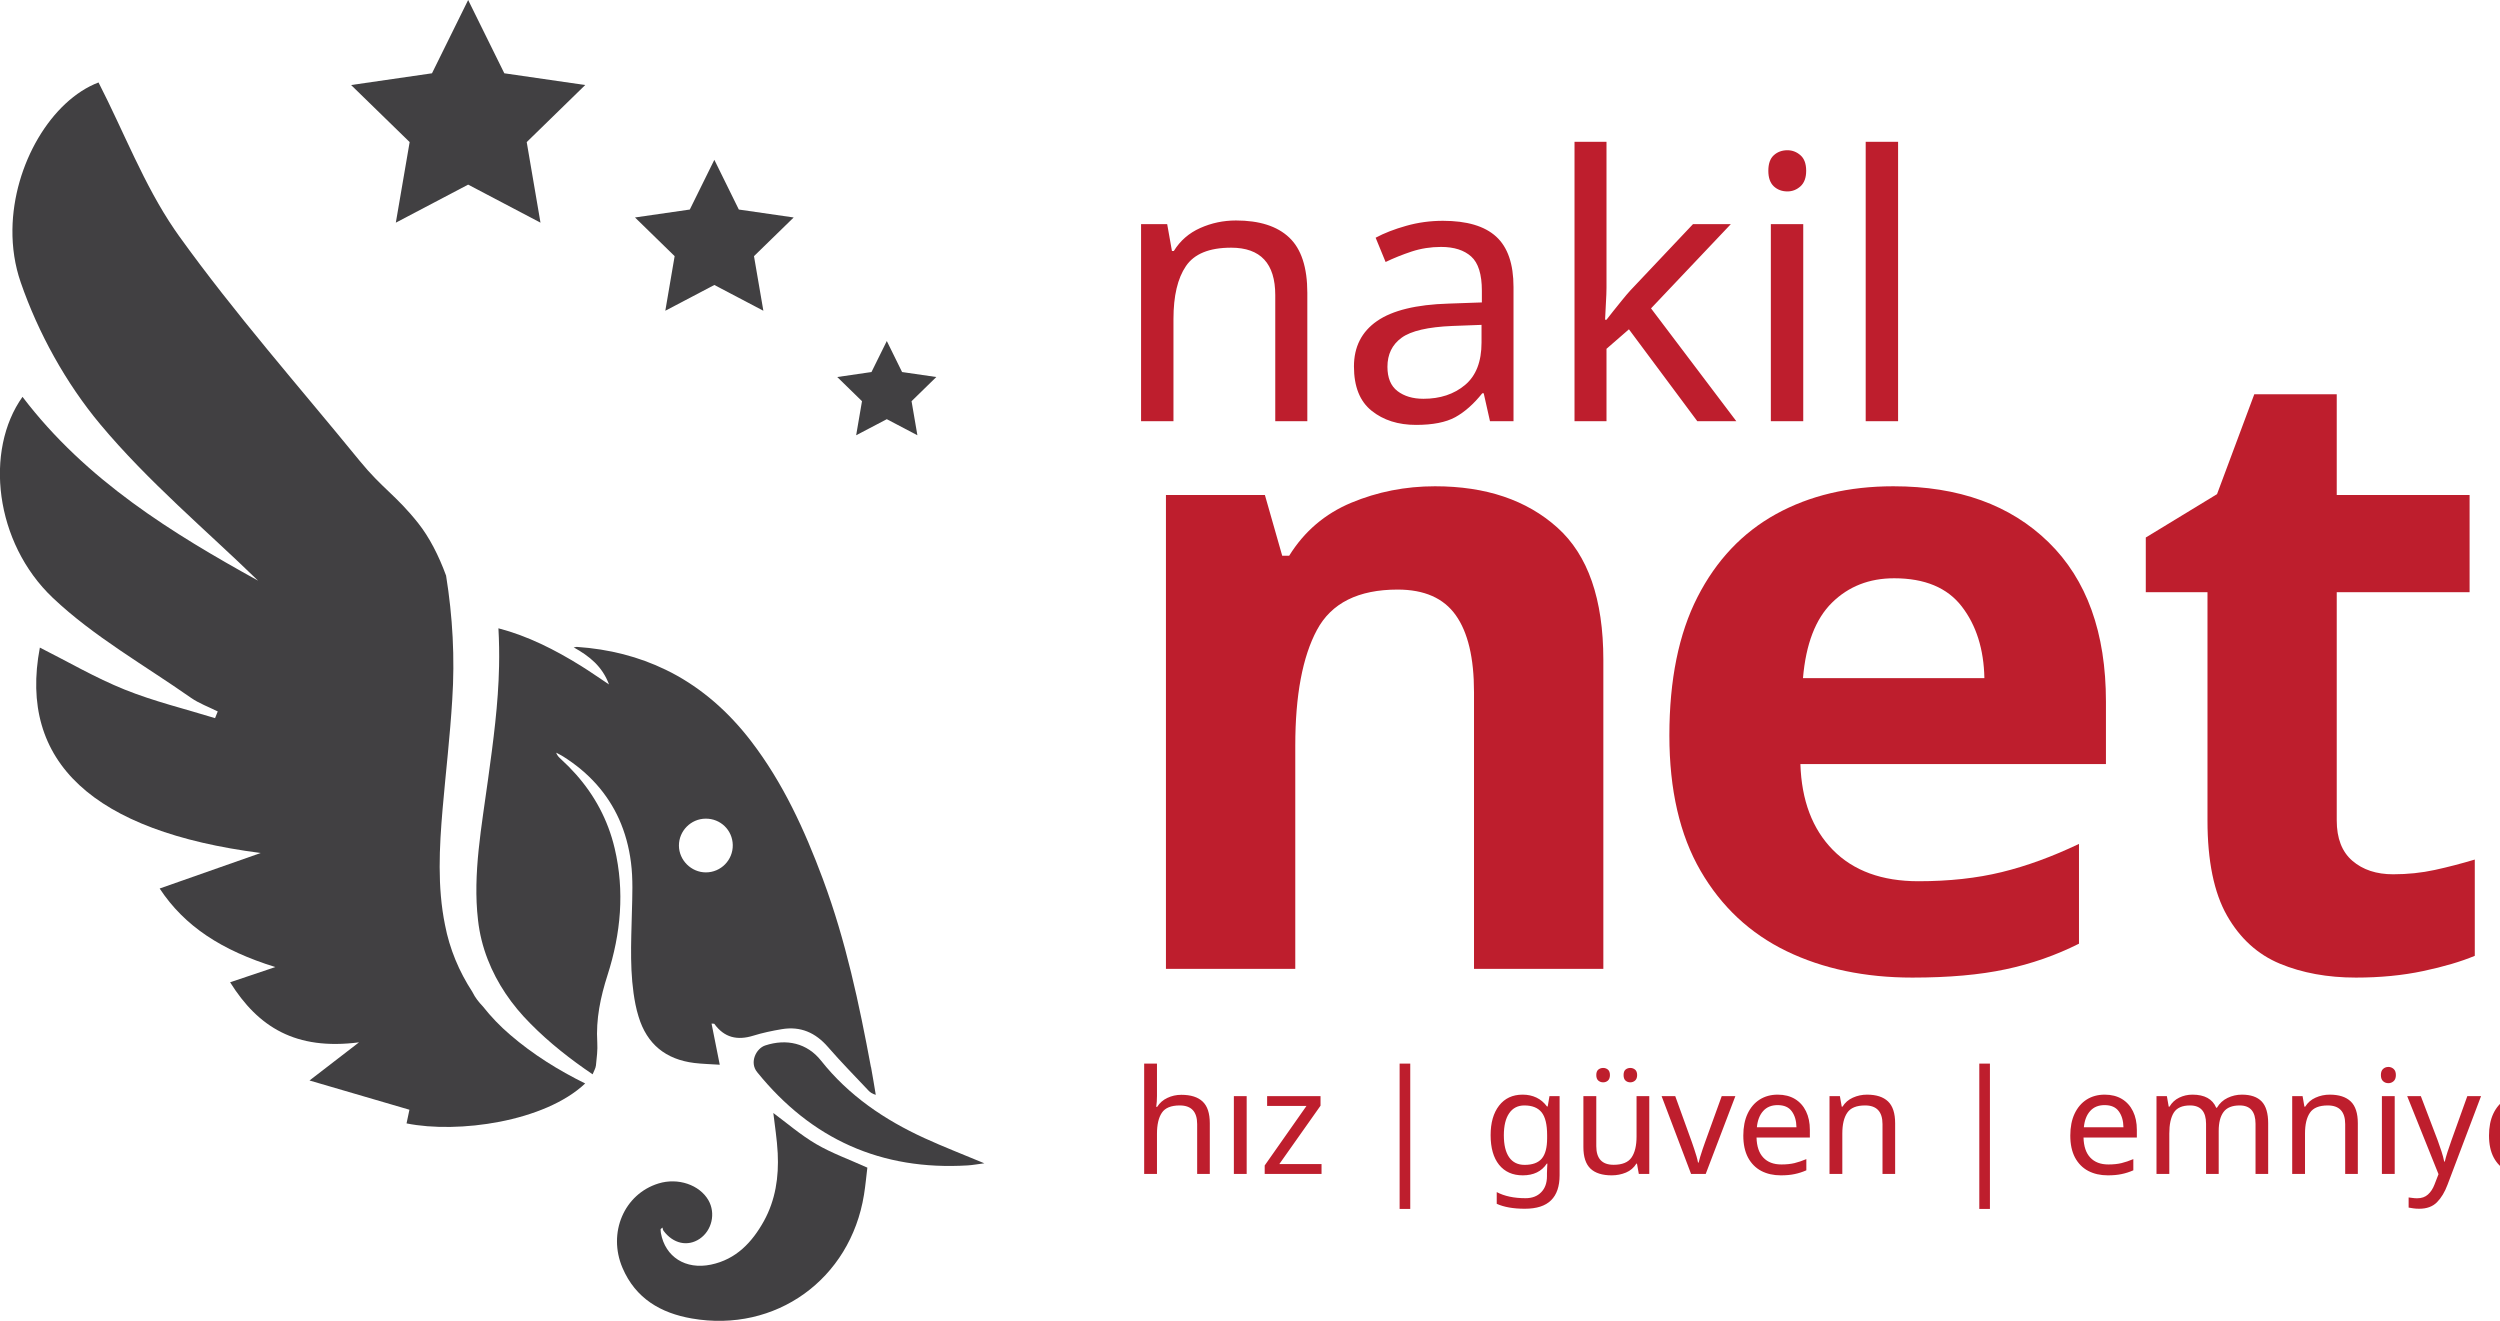
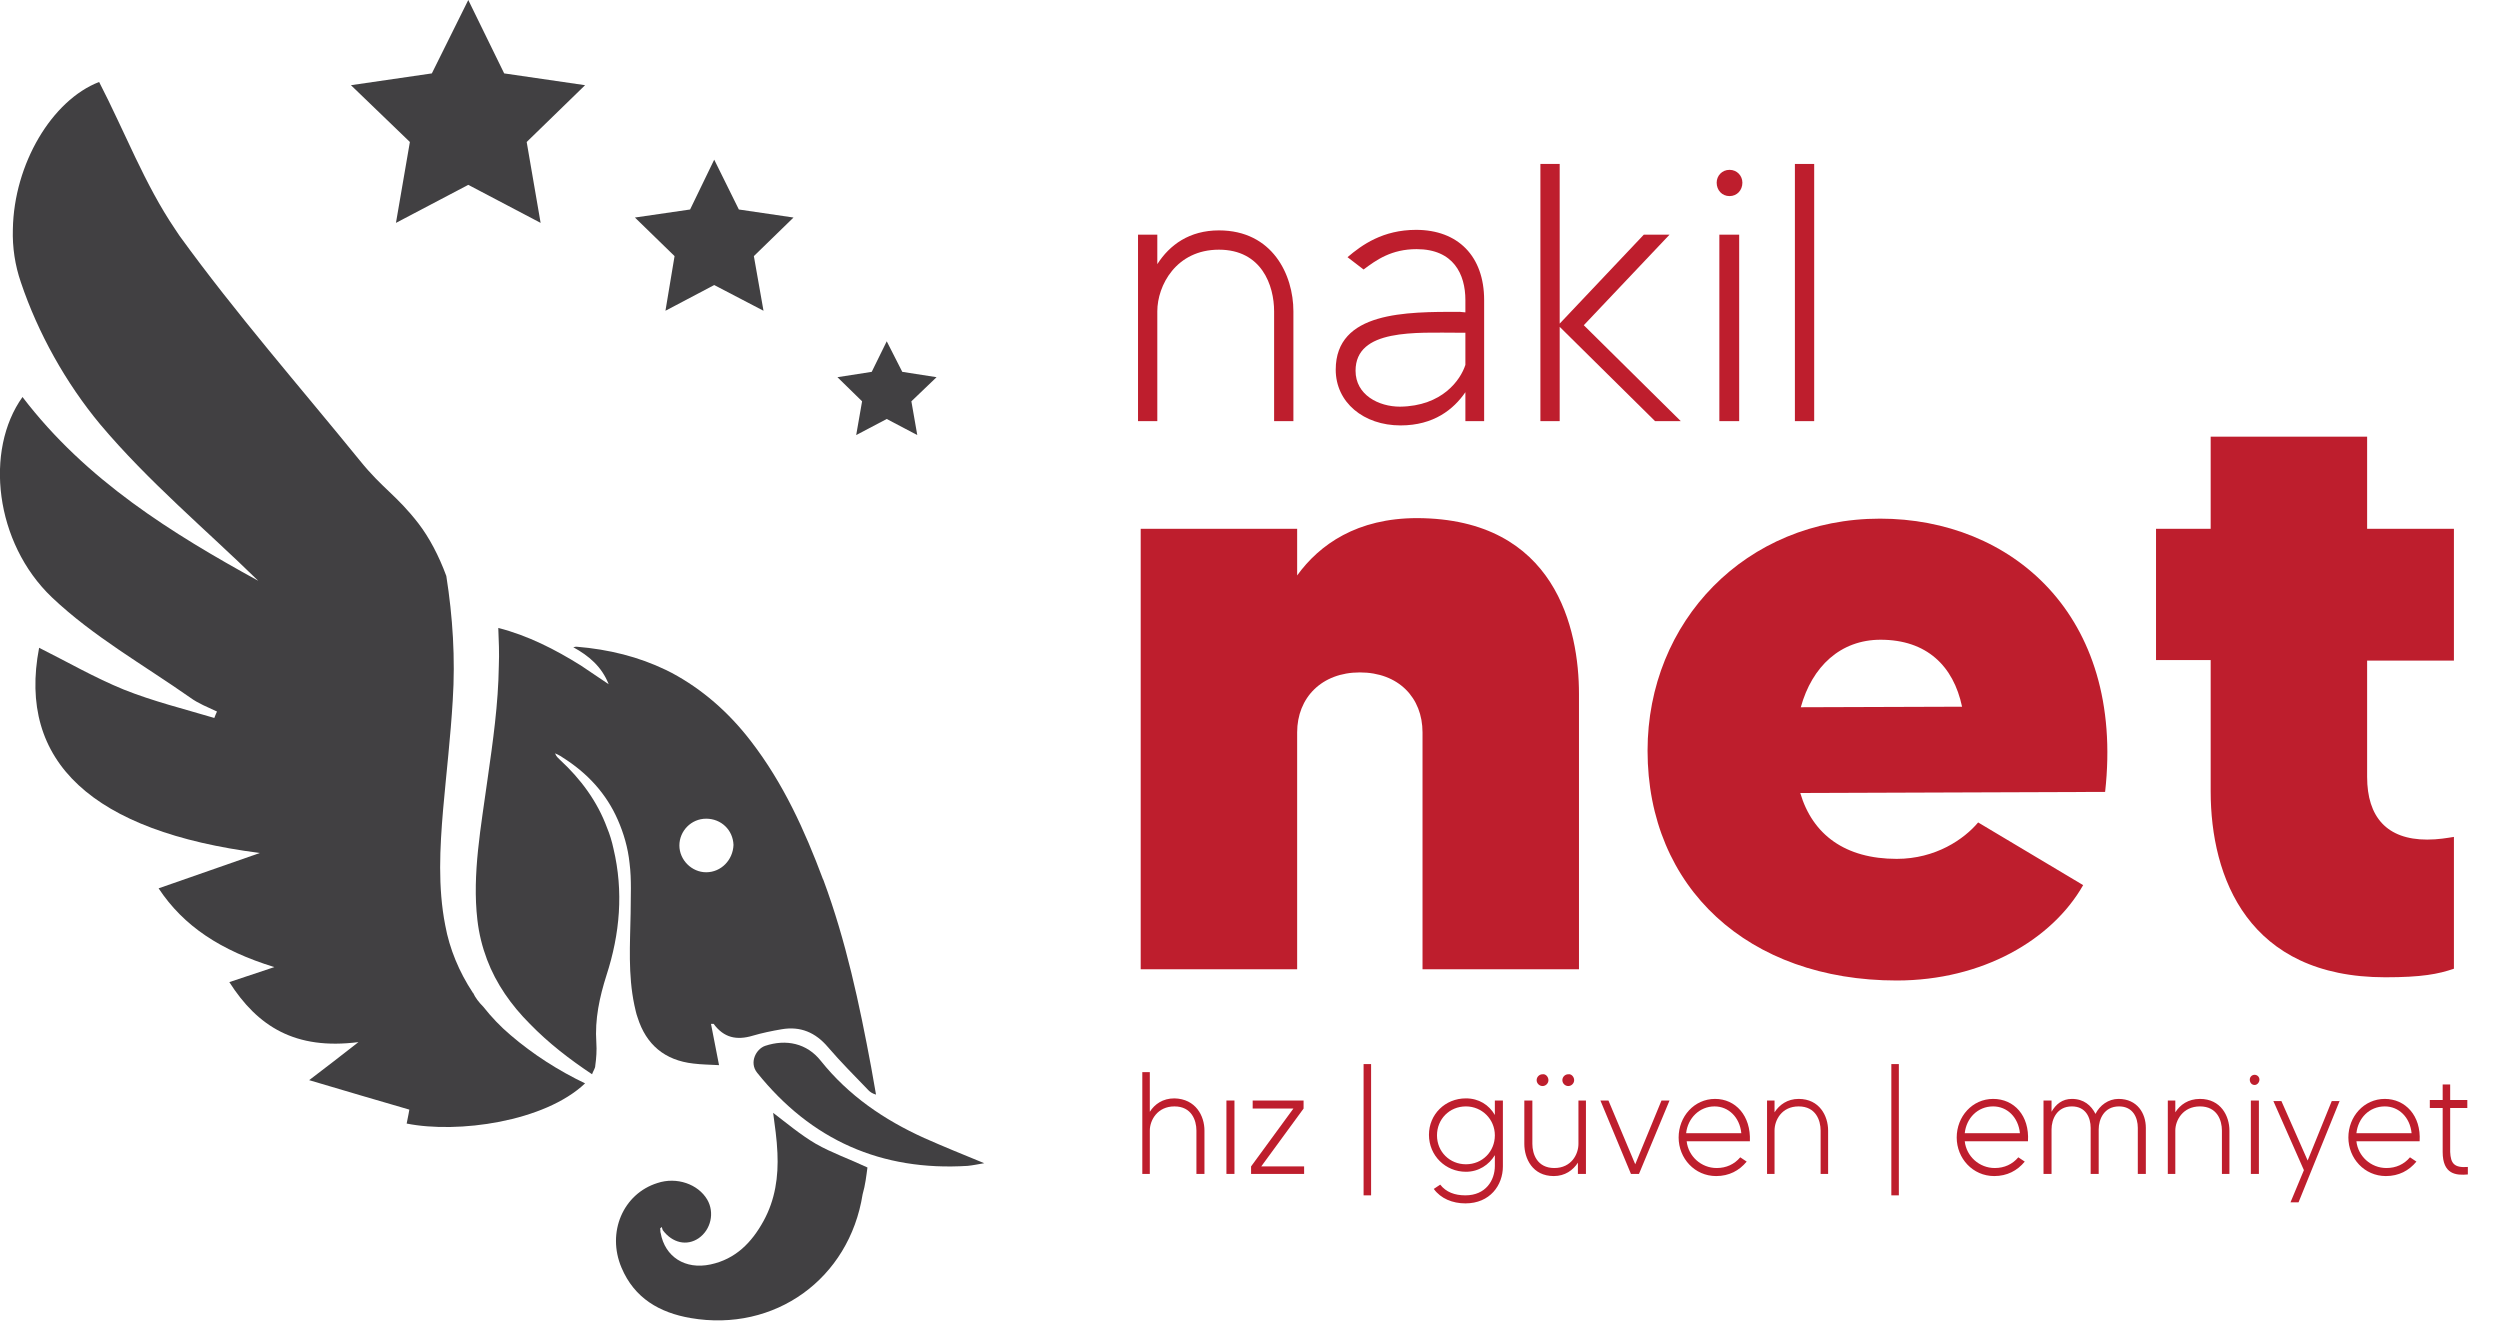
- <svg xmlns="http://www.w3.org/2000/svg" id="Layer_1" data-name="Layer 1" viewBox="0 0 466.62 246.53">
-   <defs>
-     <style>
-       .cls-1 {
-         font-size: 27.09px;
-       }
- 
-       .cls-1, .cls-2 {
-         font-family: MADETOMMY-Light, 'MADE TOMMY';
-         font-weight: 300;
-       }
- 
-       .cls-1, .cls-2, .cls-3 {
-         fill: #be1e2d;
-       }
- 
-       .cls-2 {
-         font-size: 68.62px;
-       }
- 
-       .cls-3 {
-         font-family: MADETOMMY-Black, 'MADE TOMMY';
-         font-size: 162px;
-         font-weight: 800;
-       }
- 
-       .cls-4 {
-         letter-spacing: 0em;
-       }
- 
-       .cls-5 {
-         fill: #414042;
-       }
-     </style>
-   </defs>
-   <text class="cls-2" transform="translate(207.15 78.62)">
-     <tspan x="0" y="0">nakil</tspan>
-   </text>
-   <text class="cls-3" transform="translate(204.98 180.84)">
-     <tspan x="0" y="0">n</tspan>
-     <tspan class="cls-4" x="99.31" y="0">e</tspan>
-     <tspan x="191.81" y="0">t</tspan>
-   </text>
-   <text class="cls-1" transform="translate(211.26 219.11)">
-     <tspan x="0" y="0">hız | güven | emniyet</tspan>
-   </text>
+ <svg xmlns="http://www.w3.org/2000/svg" version="1.1" id="Layer_1" x="0px" y="0px" viewBox="0 0 466.6 246.5" style="enable-background:new 0 0 466.6 246.5;" xml:space="preserve">
+   <style type="text/css">
+ 	.st0{enable-background:new    ;}
+ 	.st1{fill:#BE1E2D;}
+ 	.st2{fill:#414042;}
+ </style>
+   <g class="st0">
+     <path class="st1" d="M241.4,58.1v20.5h-3.6V58.1c0-4.8-2.3-11.5-10.3-11.5s-11.5,6.7-11.5,11.5v20.5h-3.6V43.8h3.6v5.5   c2.3-3.6,6-6.3,11.5-6.3C237.5,43,241.4,51.3,241.4,58.1z" />
+     <path class="st1" d="M277.1,78.6h-3.6v-5.4c-2.2,3.2-5.9,6.2-12.1,6.2c-6.9,0-12.1-4.3-12.1-10.4c0-10.9,13.2-10.8,23.1-10.8   c0.3,0,0.8,0.1,1.1,0.1v-2.3c0-4.8-2.2-9.5-9.1-9.5c-4.7,0-7.5,2-9.9,3.8l-3-2.3c2.7-2.3,6.6-5.1,12.8-5.1   c7.8,0,12.7,4.9,12.7,13.1V78.6z M273.5,68.1v-6c-0.4,0-0.8,0-1.2,0c-8,0-19.3-0.8-19.3,7.1c0,4.5,4.3,6.7,8.3,6.7   C269.2,75.8,272.6,70.9,273.5,68.1z" />
+     <path class="st1" d="M308.9,78.6L291.1,61v17.6h-3.6v-48h3.6v29.8l15.7-16.6h4.8l-16,16.9l18.1,17.9H308.9z" />
+     <path class="st1" d="M320.4,34.1c0-1.3,1-2.4,2.4-2.4s2.4,1.1,2.4,2.4c0,1.4-1,2.5-2.4,2.5S320.4,35.5,320.4,34.1z M320.9,43.8h3.7   v34.8h-3.7V43.8z" />
+     <path class="st1" d="M338.6,30.6v48h-3.6v-48H338.6z" />
+   </g>
+   <g class="st0">
+     <path class="st1" d="M294.7,129.5v51.4h-29.2v-44.2c0-6.5-4.5-11.2-11.7-11.2c-7.1,0-11.7,4.7-11.7,11.2v44.2h-29.2V98.7h29.2v8.7   c4.2-5.8,11.2-10.7,22.4-10.7C290.4,96.8,294.7,117.5,294.7,129.5z" />
+   </g>
+   <g class="st0">
+     <path class="st1" d="M392.9,147.8L336,148c2.3,7.8,8.4,12.3,18,12.3c7.3,0,12.6-3.7,15.2-6.8l19.6,11.7   c-5.8,10.2-18.8,17.8-34.8,17.8c-27.7,0-46.5-17.3-46.5-42.9c0-24.1,18.3-43.3,43.4-43.3C375.2,96.8,396.6,114.6,392.9,147.8z    M366.2,131.9c-1.6-7.6-6.6-12.5-15.2-12.5c-7.5,0-12.8,5-14.9,12.6L366.2,131.9z" />
+   </g>
+   <g class="st0">
+     <path class="st1" d="M441.8,123.3V145c0,7.5,3.7,11.7,11.2,11.7c2.1,0,3.7-0.3,5-0.5v24.6c-2.9,1-6,1.6-12.8,1.6   c-25.6,0-32.6-18.6-32.6-34.7v-24.5h-10.2V98.7h10.2V81.5h29.2v17.2H458v24.6H441.8z" />
+   </g>
+   <g class="st0">
+     <path class="st1" d="M224.8,211v8.1h-1.5V211c0-1.9-0.9-4.5-4.1-4.5s-4.6,2.6-4.6,4.5v8.1h-1.4v-19h1.4v7.4   c0.9-1.4,2.4-2.5,4.6-2.5C223.2,205.1,224.8,208.3,224.8,211z" />
+     <path class="st1" d="M228.9,205.4h1.5v13.7h-1.5V205.4z" />
+     <path class="st1" d="M243.4,217.7v1.4h-9.9v-1.4l7.9-10.8h-7.6v-1.5h9.5v1.5l-7.9,10.8H243.4z" />
+     <path class="st1" d="M255.9,198.6v24.5h-1.4v-24.5H255.9z" />
+     <path class="st1" d="M280.5,205.4v12.3c0,3.5-2.4,6.9-7,6.9c-2.4,0-4.6-0.9-5.9-2.7l1.2-0.8c1.1,1.4,2.7,2,4.7,2   c3.8,0,5.5-2.8,5.5-5.5v-2c-1.1,1.8-3,3.1-5.4,3.1c-3.8,0-6.9-3-6.9-6.9c0-3.8,3-6.8,6.9-6.8c2.4,0,4.3,1.2,5.4,3.1v-2.7H280.5z    M279,211.9c0-3-2.4-5.4-5.4-5.4c-3.1,0-5.4,2.4-5.4,5.4c0,3.1,2.4,5.4,5.4,5.4C276.7,217.3,279,214.9,279,211.9z" />
+     <path class="st1" d="M296,205.4v13.7h-1.5V217c-0.9,1.4-2.4,2.5-4.5,2.5c-4,0-5.5-3.3-5.5-6v-8.1h1.5v8.1c0,1.9,0.9,4.5,4.1,4.5   s4.5-2.6,4.5-4.5v-8.1H296z M289,201.6c0,0.6-0.5,1.1-1.1,1.1c-0.6,0-1.1-0.5-1.1-1.1c0-0.6,0.5-1.1,1.1-1.1   C288.5,200.4,289,201,289,201.6z M293.8,201.6c0,0.6-0.5,1.1-1.1,1.1c-0.6,0-1.1-0.5-1.1-1.1c0-0.6,0.5-1.1,1.1-1.1   C293.3,200.4,293.8,201,293.8,201.6z" />
+     <path class="st1" d="M311.6,205.4l-5.7,13.7h-1.5l-5.7-13.7h1.5l5,11.9l4.9-11.9H311.6z" />
+     <path class="st1" d="M326.6,213h-11.8c0.3,2.8,2.7,5,5.6,5c1.8,0,3.3-0.7,4.4-2l1.2,0.8c-1.4,1.7-3.3,2.7-5.7,2.7c-4,0-7-3.3-7-7.2   c0-3.9,2.9-7.2,6.8-7.2C323.9,205.1,326.8,208.2,326.6,213z M314.7,211.5h10.3c-0.3-3-2.4-5-5-5C317.2,206.5,315,208.7,314.7,211.5   z" />
+     <path class="st1" d="M341.2,211v8.1h-1.4V211c0-1.9-0.9-4.5-4.1-4.5s-4.5,2.6-4.5,4.5v8.1h-1.4v-13.7h1.4v2.2   c0.9-1.4,2.4-2.5,4.5-2.5C339.6,205.1,341.2,208.3,341.2,211z" />
+     <path class="st1" d="M354.4,198.6v24.5H353v-24.5H354.4z" />
+     <path class="st1" d="M378.5,213h-11.8c0.3,2.8,2.7,5,5.6,5c1.8,0,3.3-0.7,4.4-2l1.2,0.8c-1.4,1.7-3.3,2.7-5.7,2.7c-4,0-7-3.3-7-7.2   c0-3.9,2.9-7.2,6.8-7.2C375.9,205.1,378.8,208.2,378.5,213z M366.7,211.5H377c-0.3-3-2.4-5-5-5C369.1,206.5,367,208.7,366.7,211.5z   " />
+     <path class="st1" d="M400.5,210.5v8.6h-1.5v-8.6c0-1.9-0.9-4-3.5-4c-2.8,0-3.8,2.4-3.8,4.3v8.3h-1.5v-8.6c0-1.9-0.9-4-3.5-4   c-2.8,0-3.8,2.4-3.8,4.3v8.3h-1.5v-13.7h1.5v2.1c0.8-1.4,2-2.4,3.8-2.4c2.2,0,3.6,1.2,4.4,2.8c0.8-1.6,2.4-2.8,4.3-2.8   C398.9,205.1,400.5,207.8,400.5,210.5z" />
+     <path class="st1" d="M416.1,211v8.1h-1.4V211c0-1.9-0.9-4.5-4.1-4.5s-4.6,2.6-4.6,4.5v8.1h-1.4v-13.7h1.4v2.2   c0.9-1.4,2.4-2.5,4.6-2.5C414.5,205.1,416.1,208.3,416.1,211z" />
+     <path class="st1" d="M419.9,201.5c0-0.5,0.4-0.9,0.9-0.9s0.9,0.4,0.9,0.9c0,0.5-0.4,1-0.9,1S419.9,202.1,419.9,201.5z M420.1,205.4   h1.5v13.7h-1.5V205.4z" />
+     <path class="st1" d="M436.7,205.4l-7.7,19h-1.5l2.5-6l-5.7-12.9h1.5l4.9,11.1l4.5-11.1H436.7z" />
+     <path class="st1" d="M451.6,213h-11.8c0.3,2.8,2.7,5,5.6,5c1.8,0,3.3-0.7,4.4-2l1.2,0.8c-1.4,1.7-3.3,2.7-5.7,2.7c-4,0-7-3.3-7-7.2   c0-3.9,2.9-7.2,6.8-7.2C448.9,205.1,451.9,208.2,451.6,213z M439.8,211.5h10.3c-0.3-3-2.4-5-5-5   C442.2,206.5,440.1,208.7,439.8,211.5z" />
+     <path class="st1" d="M460.6,217.8v1.4c-2.2,0.2-4.7,0-4.7-4.2v-8.2h-2.4v-1.5h2.4v-2.9h1.4v2.9h3.2v1.5h-3.2v8.2   C457.4,217.1,458,218,460.6,217.8z" />
+   </g>
  <g>
-     <path class="cls-5" d="M109.23,202.22c-7.56,7.16-23.75,9.4-33.35,7.46,.31-1.45,.54-2.55,.54-2.55-5.93-1.73-11.57-3.38-18.65-5.46,3.67-2.83,5.64-4.34,9.24-7.12-11.84,1.53-18.83-2.85-24.06-11.21,2.67-.9,4.83-1.62,8.44-2.84-10.03-3.12-16.93-7.6-21.59-14.66,6.66-2.34,12.76-4.49,18.86-6.63-31.24-4.03-45.28-16.99-41.22-38.34,5.21,2.62,10.36,5.64,15.83,7.84,5.46,2.2,11.23,3.59,16.87,5.33,.31-.77,.19-.49,.5-1.25-1.67-.84-3.48-1.49-5-2.55-8.69-6.09-18.14-11.42-25.78-18.65-10.89-10.33-12.77-27.55-5.66-37.52,11.89,15.64,28.05,25.5,43.97,34.31-9.6-9.34-20.5-18.46-29.47-29.2-6.4-7.67-11.57-17.04-14.83-26.47-1.11-3.2-1.59-6.54-1.55-9.86,.15-12.23,7.34-24.14,16.07-27.46,4.76,9.28,8.47,19.09,14.19,27.46,.27,.4,.55,.8,.83,1.19,10.45,14.55,22.37,28.06,33.72,41.97,4.23,5.18,6.8,6.43,10.95,11.67,2.04,2.58,3.79,5.96,5.18,9.76,1.23,7.63,1.66,15.39,1.15,23.15-.41,6.81-1.21,13.58-1.8,20.41-.61,7.15-1,14.52,.45,21.64,.85,4.45,2.62,8.69,5.09,12.47,.03,.05,.05,.1,.08,.15,.45,.91,1.1,1.76,1.89,2.58,1.53,1.94,3.25,3.73,5.13,5.33,4.23,3.64,8.97,6.59,13.96,9.05Z" />
-     <polygon class="cls-5" points="87.38 34.46 73.88 41.56 76.46 26.52 65.53 15.87 80.63 13.68 87.38 0 94.13 13.68 109.23 15.87 98.31 26.52 100.88 41.56 87.38 34.46" />
-     <polygon class="cls-5" points="133.33 53.19 124.18 58 125.92 47.81 118.52 40.59 128.75 39.11 133.33 29.83 137.9 39.11 148.14 40.59 140.73 47.81 142.48 58 133.33 53.19" />
-     <polygon class="cls-5" points="165.52 78.24 159.8 81.24 160.89 74.88 156.27 70.37 162.66 69.44 165.52 63.65 168.37 69.44 174.76 70.37 170.14 74.88 171.23 81.24 165.52 78.24" />
+     <path class="st2" d="M109.2,202.2c-7.6,7.2-23.8,9.4-33.3,7.5c0.3-1.4,0.5-2.6,0.5-2.6c-5.9-1.7-11.6-3.4-18.7-5.5   c3.7-2.8,5.6-4.3,9.2-7.1c-11.8,1.5-18.8-2.9-24.1-11.2c2.7-0.9,4.8-1.6,8.4-2.8c-10-3.1-16.9-7.6-21.6-14.7   c6.7-2.3,12.8-4.5,18.9-6.6c-31.2-4-45.3-17-41.2-38.3c5.2,2.6,10.4,5.6,15.8,7.8c5.5,2.2,11.2,3.6,16.9,5.3   c0.3-0.8,0.2-0.5,0.5-1.2c-1.7-0.8-3.5-1.5-5-2.6c-8.7-6.1-18.1-11.4-25.8-18.7C-1,101.3-2.9,84,4.2,74.1   c11.9,15.6,28,25.5,44,34.3C38.6,99,27.7,89.9,18.7,79.2c-6.4-7.7-11.6-17-14.8-26.5c-1.1-3.2-1.6-6.5-1.5-9.9   c0.2-12.2,7.3-24.1,16.1-27.5c4.8,9.3,8.5,19.1,14.2,27.5c0.3,0.4,0.5,0.8,0.8,1.2c10.5,14.5,22.4,28.1,33.7,42   c4.2,5.2,6.8,6.4,10.9,11.7c2,2.6,3.8,6,5.2,9.8c1.2,7.6,1.7,15.4,1.2,23.2c-0.4,6.8-1.2,13.6-1.8,20.4c-0.6,7.1-1,14.5,0.4,21.6   c0.8,4.4,2.6,8.7,5.1,12.5c0,0.1,0.1,0.1,0.1,0.1c0.4,0.9,1.1,1.8,1.9,2.6c1.5,1.9,3.2,3.7,5.1,5.3   C99.5,196.8,104.2,199.8,109.2,202.2L109.2,202.2z" />
+     <polygon class="st2" points="87.4,34.5 73.9,41.6 76.5,26.5 65.5,15.9 80.6,13.7 87.4,0 94.1,13.7 109.2,15.9 98.3,26.5    100.9,41.6  " />
+     <polygon class="st2" points="133.3,53.2 124.2,58 125.9,47.8 118.5,40.6 128.8,39.1 133.3,29.8 137.9,39.1 148.1,40.6 140.7,47.8    142.5,58  " />
+     <polygon class="st2" points="165.5,78.2 159.8,81.2 160.9,74.9 156.3,70.4 162.7,69.4 165.5,63.7 168.4,69.4 174.8,70.4    170.1,74.9 171.2,81.2  " />
    <g>
      <g>
-         <path class="cls-5" d="M161.87,217.93c-3.43-1.55-6.65-2.7-9.55-4.4-2.9-1.7-5.49-3.95-7.98-5.79,.26,2.28,.69,4.89,.82,7.51,.22,4.42-.41,8.73-2.58,12.66-2.21,3.98-5.19,7.15-9.88,8.13-4.74,.99-8.53-1.44-9.34-5.87-.05-.25-.04-.51-.06-.76,.12-.1,.23-.19,.35-.29,.06,.2,.08,.45,.2,.61,1.8,2.4,4.49,3,6.73,1.5,2.3-1.55,3.04-4.77,1.65-7.2-1.66-2.9-5.7-4.26-9.32-3.14-6.43,1.98-9.51,9.22-6.72,15.76,2.44,5.71,7.13,8.43,12.93,9.44,15.66,2.73,29.59-7.31,32.14-23.08,.29-1.8,.45-3.62,.63-5.07Z" />
-         <path class="cls-5" d="M183.71,217.12c-3.89-1.63-7.59-3.05-11.18-4.7-7.46-3.42-14.1-7.92-19.28-14.45-2.6-3.28-6.46-4.14-10.42-2.84-1.69,.55-2.99,3.15-1.52,4.97,10.15,12.56,23.21,18.4,39.32,17.42,.95-.06,1.88-.24,3.08-.39Z" />
+         <path class="st2" d="M161.9,217.9c-3.4-1.6-6.6-2.7-9.6-4.4c-2.9-1.7-5.5-3.9-8-5.8c0.3,2.3,0.7,4.9,0.8,7.5     c0.2,4.4-0.4,8.7-2.6,12.7c-2.2,4-5.2,7.1-9.9,8.1c-4.7,1-8.5-1.4-9.3-5.9c-0.1-0.2,0-0.5-0.1-0.8c0.1-0.1,0.2-0.2,0.3-0.3     c0.1,0.2,0.1,0.4,0.2,0.6c1.8,2.4,4.5,3,6.7,1.5c2.3-1.6,3-4.8,1.6-7.2c-1.7-2.9-5.7-4.3-9.3-3.1c-6.4,2-9.5,9.2-6.7,15.8     c2.4,5.7,7.1,8.4,12.9,9.4c15.7,2.7,29.6-7.3,32.1-23.1C161.5,221.2,161.7,219.4,161.9,217.9L161.9,217.9z" />
+         <path class="st2" d="M183.7,217.1c-3.9-1.6-7.6-3.1-11.2-4.7c-7.5-3.4-14.1-7.9-19.3-14.4c-2.6-3.3-6.5-4.1-10.4-2.8     c-1.7,0.6-3,3.1-1.5,5c10.1,12.6,23.2,18.4,39.3,17.4C181.6,217.5,182.5,217.3,183.7,217.1L183.7,217.1z" />
      </g>
-       <path class="cls-5" d="M162.56,199.19c-2.2-11.84-4.7-23.62-8.91-34.94-.03-.08-.06-.17-.09-.25-3.39-9.09-7.41-17.89-13.37-25.66-4.24-5.53-9.17-9.8-14.8-12.76-.38-.2-.77-.4-1.16-.58-4.98-2.42-10.5-3.85-16.57-4.26-.11,0-.22,.03-.58,.09,2.94,1.64,5.34,3.55,6.59,6.92-1.92-1.27-3.55-2.42-5.24-3.47-4.85-3.01-9.89-5.57-15.4-7.01,.13,2.36,.17,4.73,.12,7.09-.14,7.06-1.09,14.08-2.05,21.05-1.18,8.76-2.89,17.66-1.88,26.31,.28,2.55,.9,5.01,1.81,7.35,1.74,4.49,4.52,8.54,7.99,12,3.52,3.57,7.45,6.64,11.59,9.45,.23-.59,.56-1.11,.62-1.65,.15-1.43,.34-2.88,.25-4.3-.27-4.35,.6-8.47,1.92-12.59,2.48-7.73,3.21-15.62,1.33-23.62-.32-1.36-.72-2.68-1.2-3.94-1.85-4.9-4.86-9.11-8.83-12.73-.35-.32-.7-.64-.9-1.21,.43,.23,.88,.44,1.29,.7,4.82,3.03,8.31,6.95,10.45,11.7,1.11,2.47,1.86,5.18,2.23,8.1,.4,3.09,.25,6.27,.17,9.4-.14,5.72-.46,11.44,.67,17.1,.15,.77,.35,1.53,.58,2.28,1.56,5.15,5.09,7.98,10.38,8.64,1.55,.19,3.12,.22,4.77,.33-.53-2.65-1.02-5.13-1.53-7.68,.35,.03,.47,0,.51,.04,1.86,2.59,4.3,3.14,7.27,2.22,1.74-.54,3.55-.92,5.35-1.22,3.49-.58,6.27,.65,8.59,3.32,2.43,2.8,5.03,5.44,7.57,8.14,.32,.34,.71,.61,1.36,.8-.29-1.72-.56-3.44-.88-5.16Zm-30.81-36.36c-2.73,0-5.02-2.27-5.03-5-.01-2.74,2.23-5.01,4.98-5.03,2.78-.03,5.02,2.14,5.07,4.91,.05,2.81-2.21,5.12-5.02,5.12Z" />
+       <path class="st2" d="M162.6,199.2c-2.2-11.8-4.7-23.6-8.9-34.9c0-0.1-0.1-0.2-0.1-0.2c-3.4-9.1-7.4-17.9-13.4-25.7    c-4.2-5.5-9.2-9.8-14.8-12.8c-0.4-0.2-0.8-0.4-1.2-0.6c-5-2.4-10.5-3.8-16.6-4.3c-0.1,0-0.2,0-0.6,0.1c2.9,1.6,5.3,3.6,6.6,6.9    c-1.9-1.3-3.6-2.4-5.2-3.5c-4.8-3-9.9-5.6-15.4-7c0.1,2.4,0.2,4.7,0.1,7.1c-0.1,7.1-1.1,14.1-2.1,21.1c-1.2,8.8-2.9,17.7-1.9,26.3    c0.3,2.6,0.9,5,1.8,7.4c1.7,4.5,4.5,8.5,8,12c3.5,3.6,7.4,6.6,11.6,9.4c0.2-0.6,0.6-1.1,0.6-1.6c0.2-1.4,0.3-2.9,0.2-4.3    c-0.3-4.4,0.6-8.5,1.9-12.6c2.5-7.7,3.2-15.6,1.3-23.6c-0.3-1.4-0.7-2.7-1.2-3.9c-1.8-4.9-4.9-9.1-8.8-12.7    c-0.3-0.3-0.7-0.6-0.9-1.2c0.4,0.2,0.9,0.4,1.3,0.7c4.8,3,8.3,6.9,10.4,11.7c1.1,2.5,1.9,5.2,2.2,8.1c0.4,3.1,0.2,6.3,0.2,9.4    c-0.1,5.7-0.5,11.4,0.7,17.1c0.2,0.8,0.3,1.5,0.6,2.3c1.6,5.1,5.1,8,10.4,8.6c1.6,0.2,3.1,0.2,4.8,0.3c-0.5-2.6-1-5.1-1.5-7.7    c0.4,0,0.5,0,0.5,0c1.9,2.6,4.3,3.1,7.3,2.2c1.7-0.5,3.6-0.9,5.4-1.2c3.5-0.6,6.3,0.6,8.6,3.3c2.4,2.8,5,5.4,7.6,8.1    c0.3,0.3,0.7,0.6,1.4,0.8C163.2,202.6,162.9,200.9,162.6,199.2L162.6,199.2z M131.8,162.8c-2.7,0-5-2.3-5-5c0-2.7,2.2-5,5-5    c2.8,0,5,2.1,5.1,4.9C136.8,160.5,134.6,162.8,131.8,162.8z" />
    </g>
  </g>
</svg>
